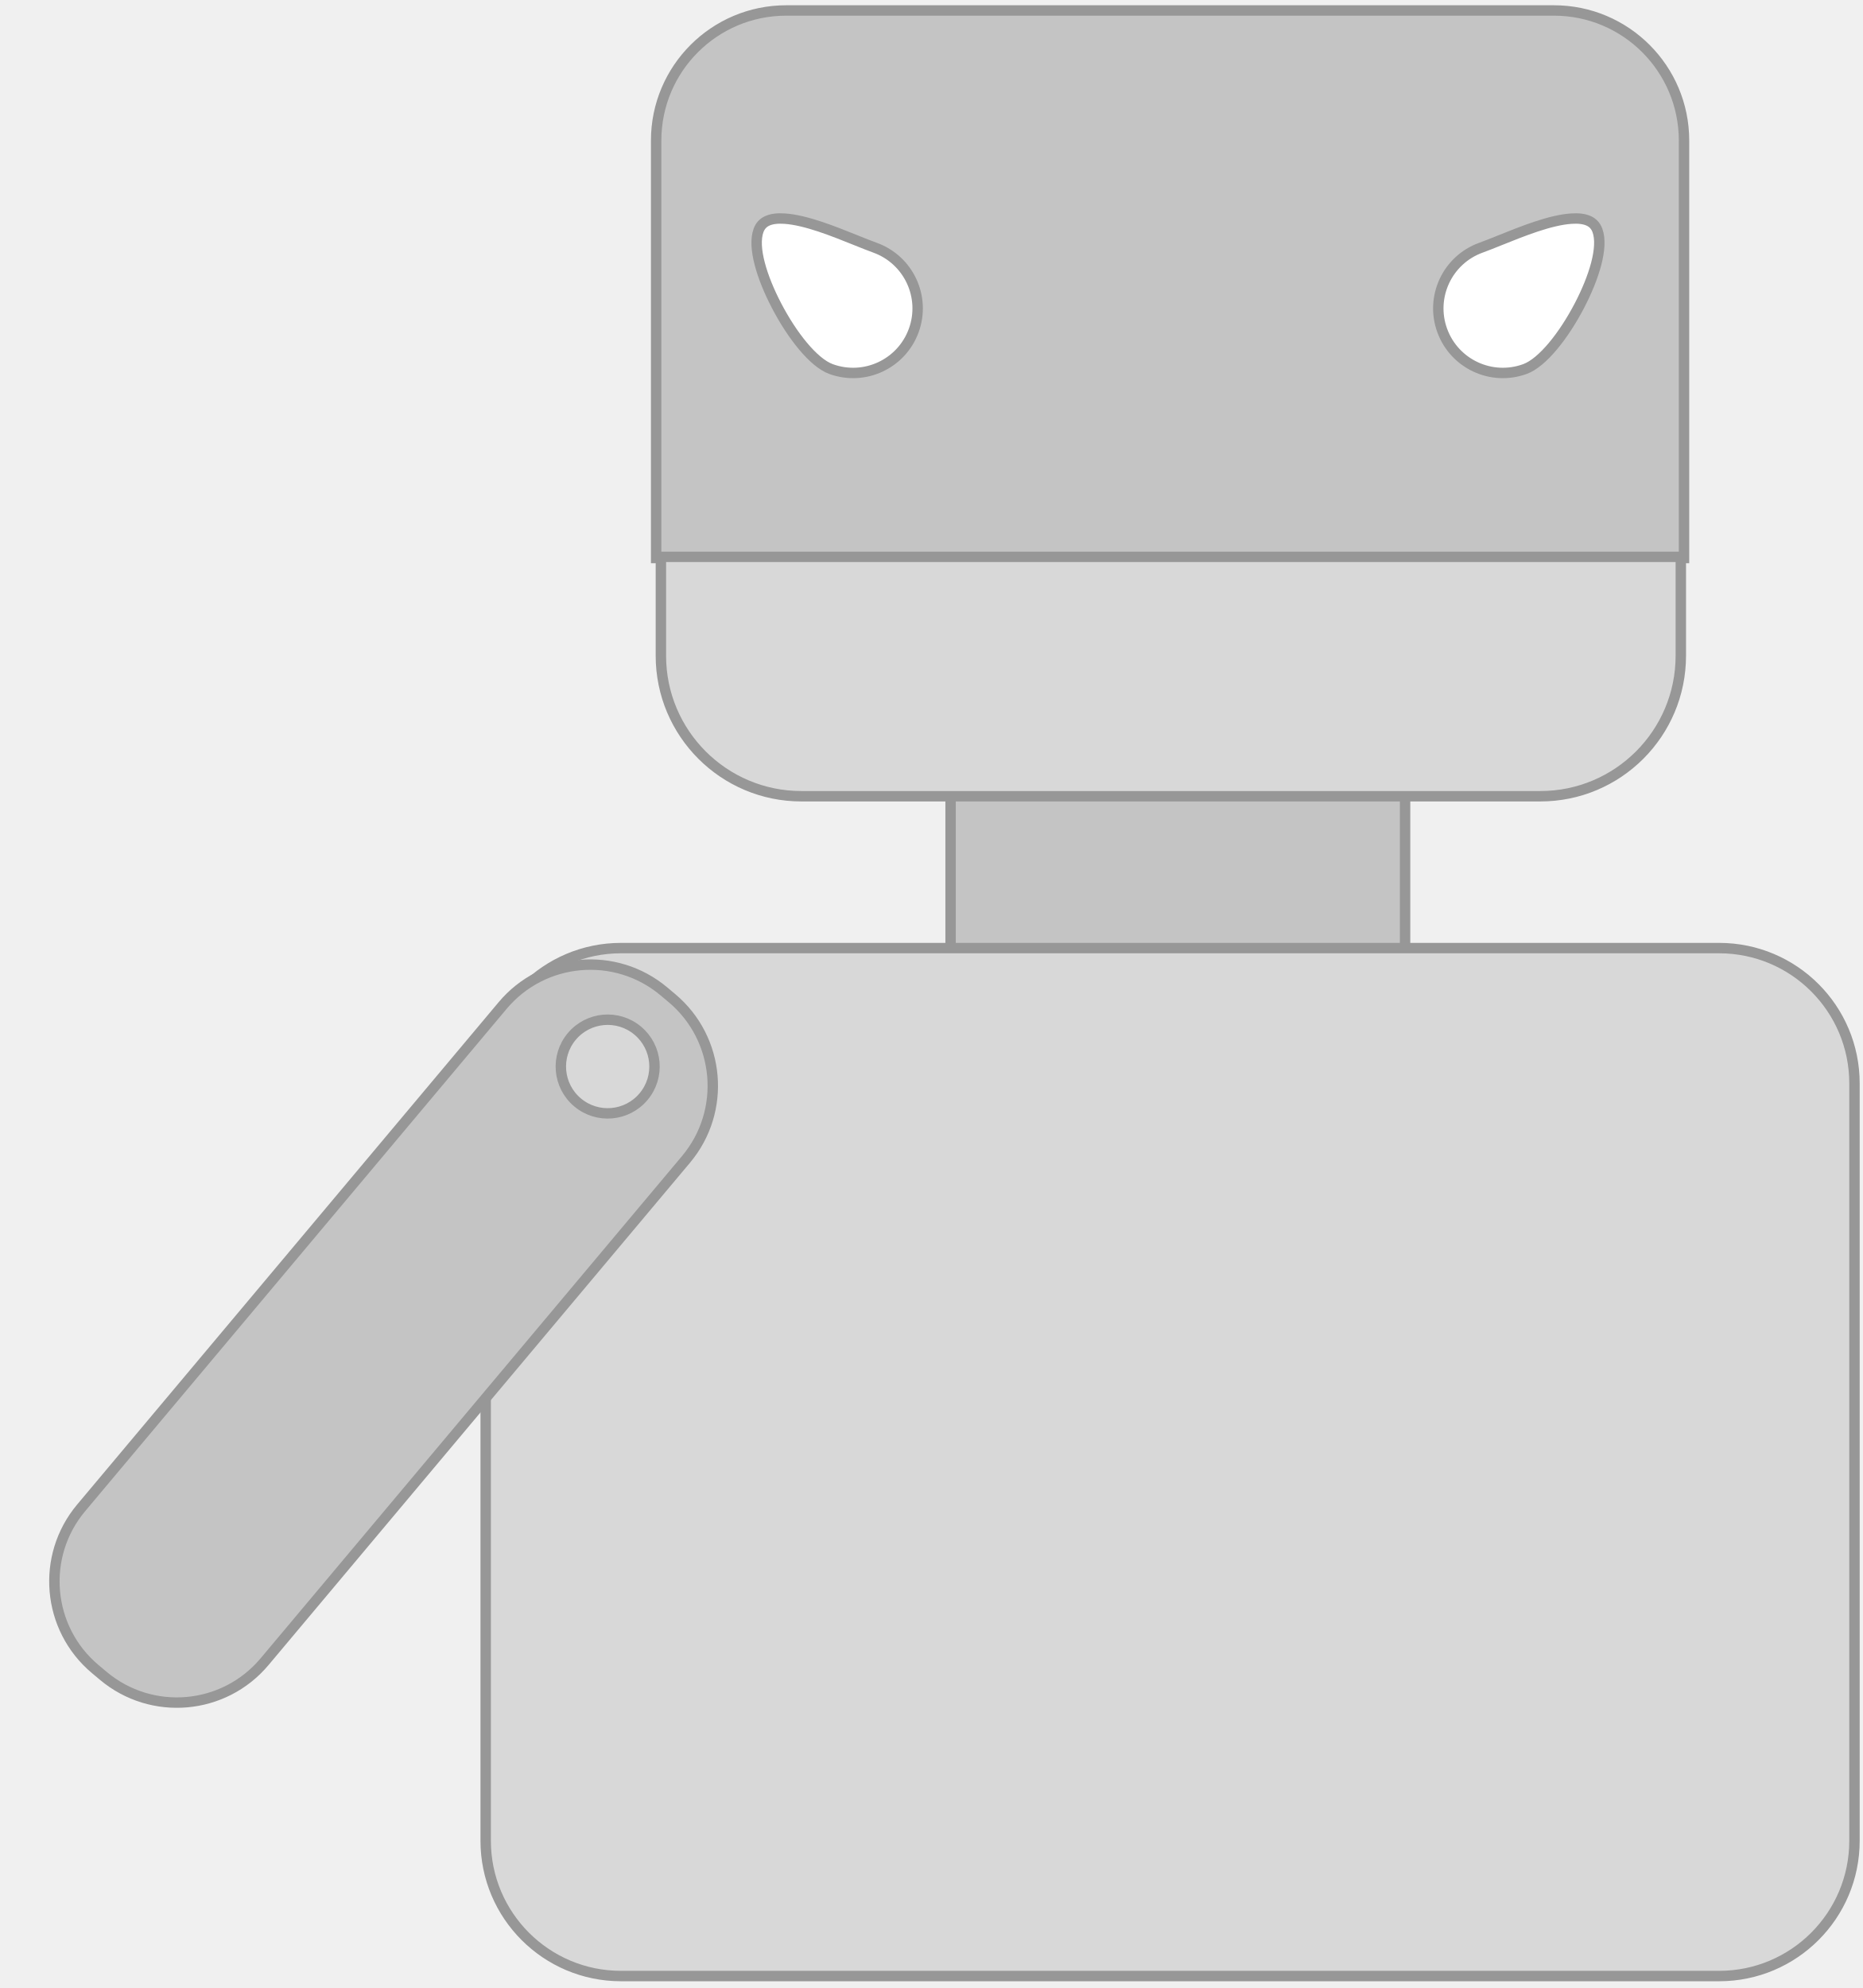
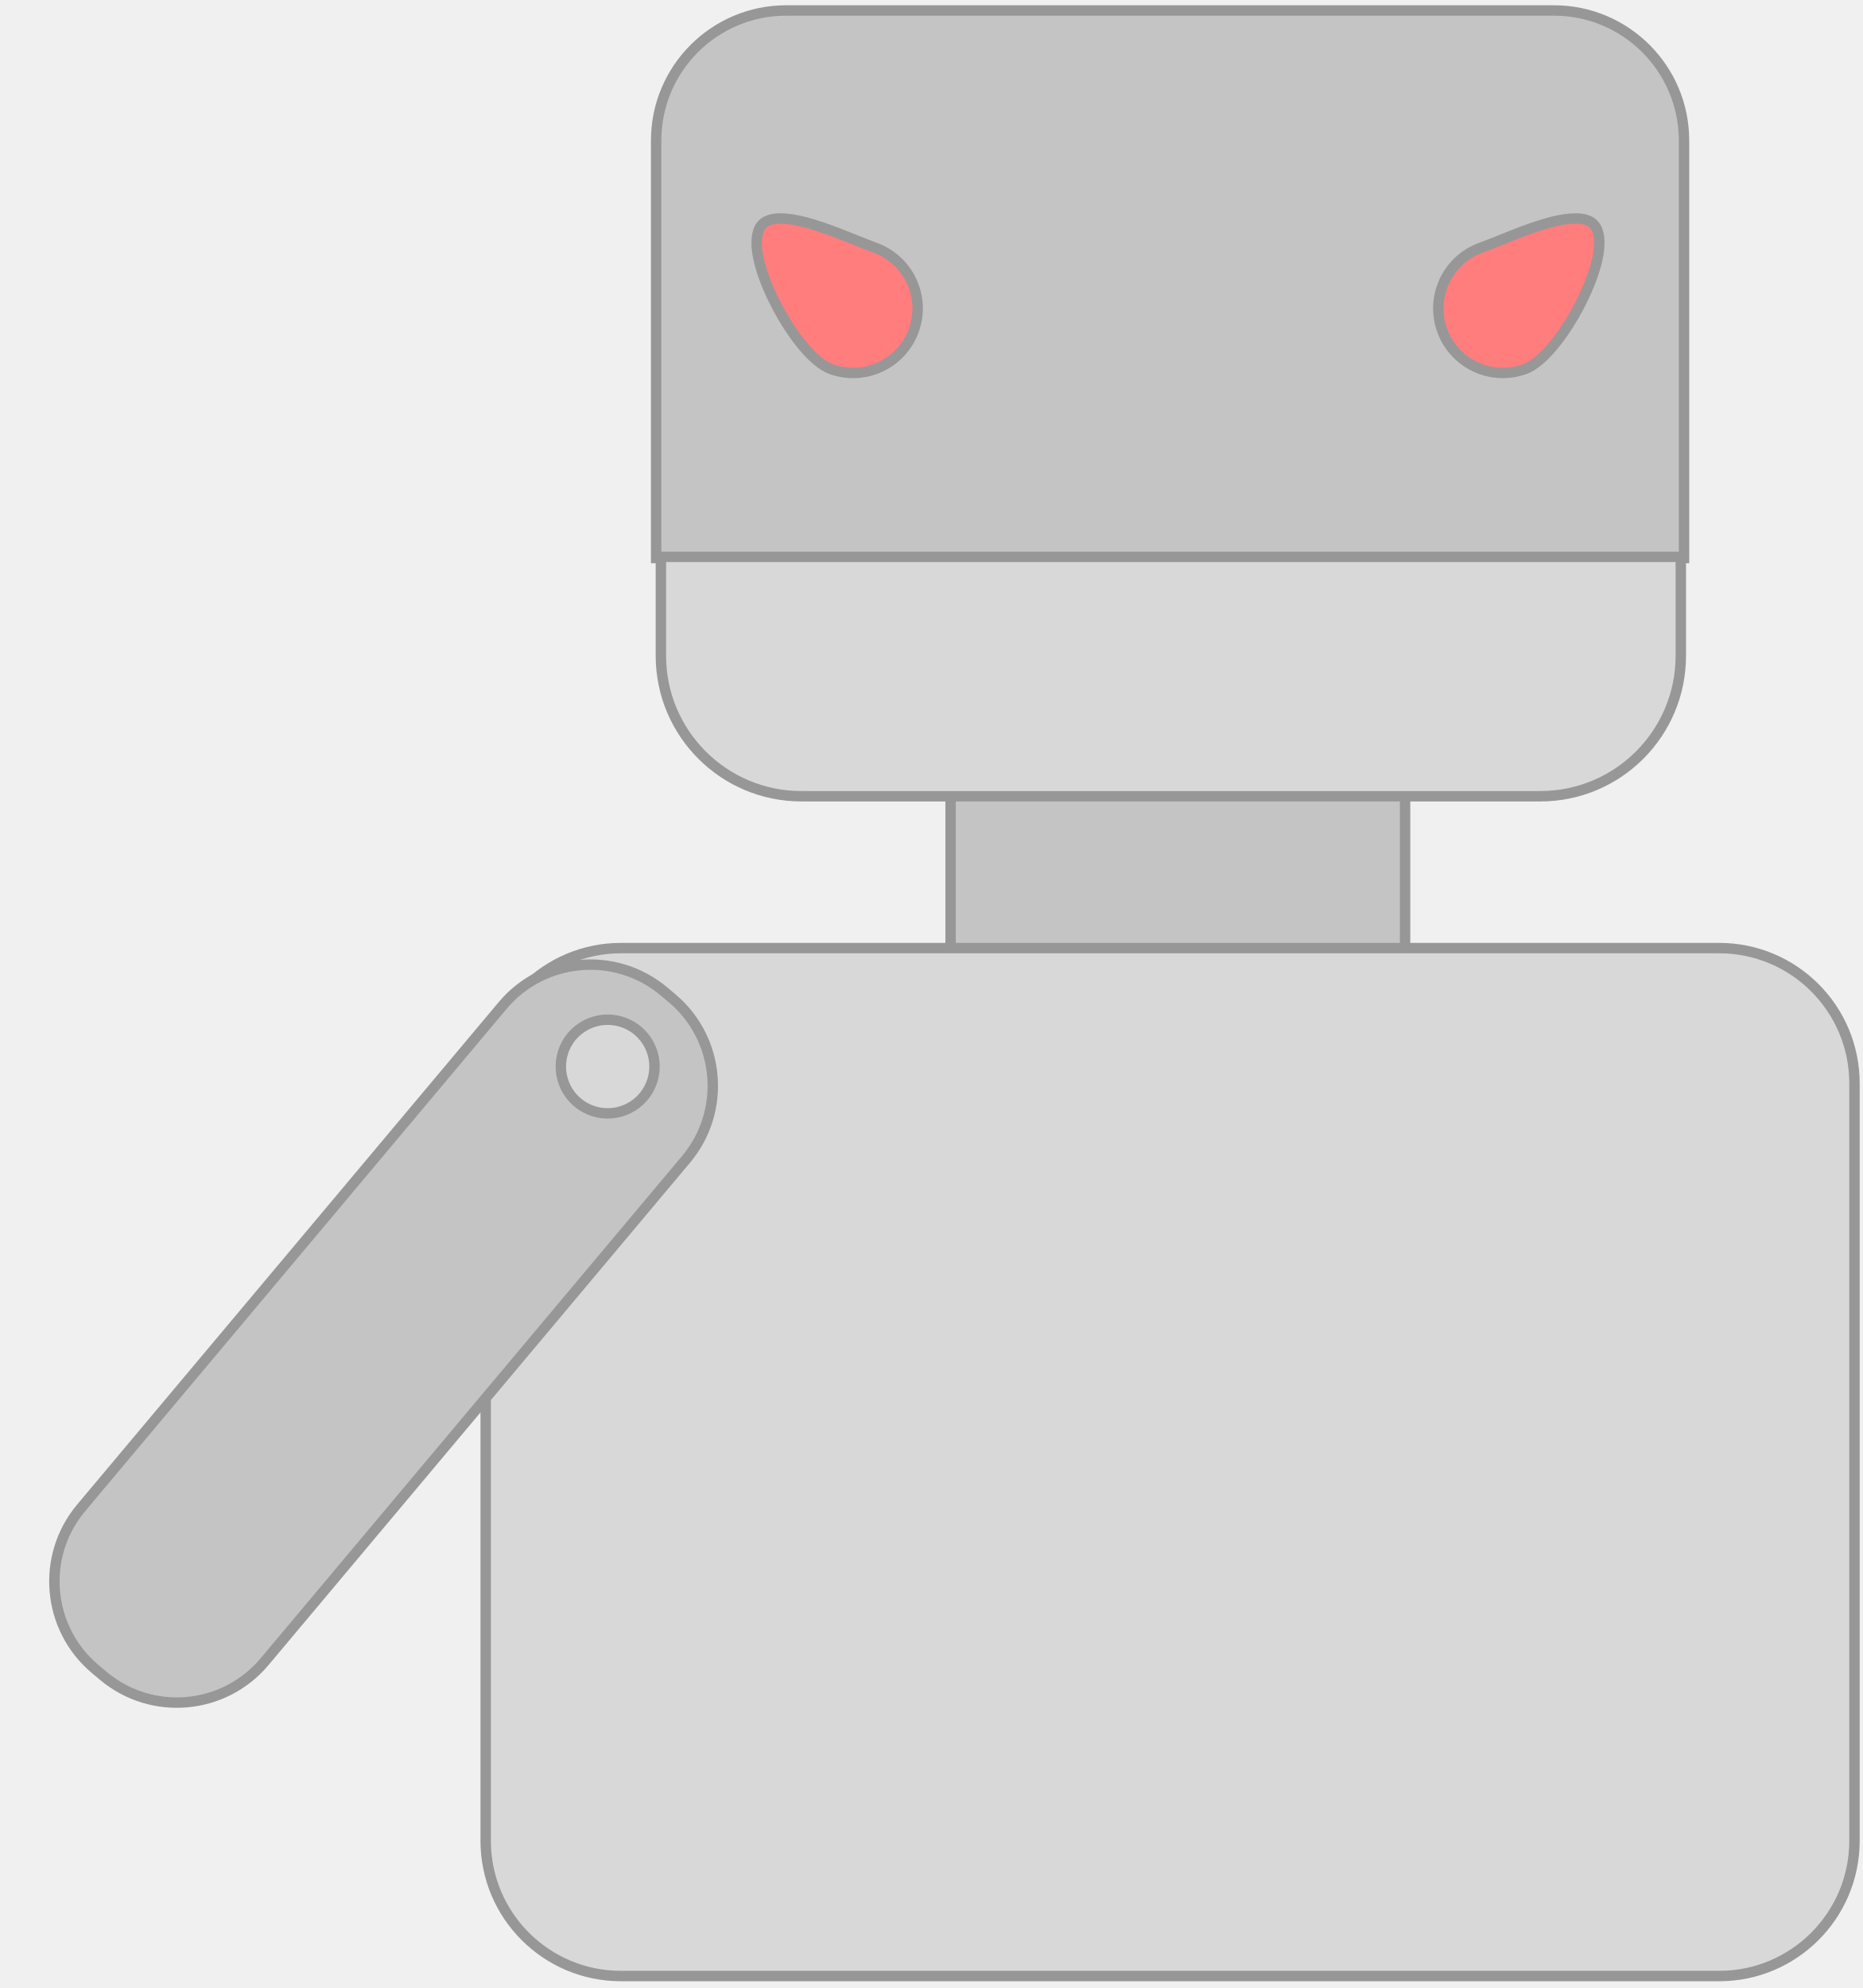
<svg xmlns="http://www.w3.org/2000/svg" width="179px" height="191px" viewBox="0 0 179 191" version="1.1">
  <g id="Page-1" stroke="none" stroke-width="1" fill="none" fill-rule="evenodd">
    <g id="Mobile" transform="translate(-344, -581)" stroke="#979797">
      <g id="assistant-angry" transform="translate(344.0253, 581.5054)">
        <rect id="Rectangle" fill="#C4C4C4" x="91.311" y="47.403" width="43.67" height="63.027" />
        <rect id="Rectangle" fill="#D8D8D8" x="46.641" y="90.584" width="131.52" height="98.762" rx="13" />
        <path d="M149.283,0.5 C152.734,0.5 155.859,1.899 158.121,4.161 C160.383,6.423 161.783,9.548 161.783,13 L161.783,13 L161.783,53.104 L63.02,53.104 L63.02,13 C63.02,9.548 64.419,6.423 66.681,4.161 C68.943,1.899 72.068,0.5 75.52,0.5 L75.52,0.5 Z" id="Rectangle-Copy-8" fill="#C4C4C4" />
-         <path d="M72.968,22.439 C74.938,21.863 77.83,21.969 80.141,22.045 C80.868,22.069 81.539,22.09 82.11,22.09 C83.823,22.09 85.373,22.784 86.495,23.906 C87.617,25.029 88.311,26.579 88.311,28.291 C88.311,30.003 87.617,31.553 86.495,32.675 C85.373,33.797 83.823,34.491 82.11,34.491 C80.298,34.491 77.457,32.71 75.101,30.552 C72.87,28.508 71.009,26.085 71.009,24.363 C71.009,23.903 71.167,23.535 71.447,23.244 C71.804,22.875 72.337,22.623 72.968,22.439 Z" id="Oval-Copy-2" fill="#FFFFFF" transform="translate(79.66014, 28.23907) rotate(20) translate(-79.66014, -28.23907) " />
-         <path d="M139.968,22.439 C141.938,21.863 144.83,21.969 147.141,22.045 C147.868,22.069 148.539,22.09 149.11,22.09 C150.823,22.09 152.373,22.784 153.495,23.906 C154.617,25.029 155.311,26.579 155.311,28.291 C155.311,30.003 154.617,31.553 153.495,32.675 C152.373,33.797 150.823,34.491 149.11,34.491 C147.298,34.491 144.457,32.71 142.101,30.552 C139.87,28.508 138.009,26.085 138.009,24.363 C138.009,23.903 138.167,23.535 138.447,23.244 C138.804,22.875 139.337,22.623 139.968,22.439 Z" id="Oval-Copy-3" fill="#FFFFFF" transform="translate(146.6601, 28.23907) scale(-1, 1) rotate(20) translate(-146.6601, -28.23907) " />
+         <path d="M72.968,22.439 C74.938,21.863 77.83,21.969 80.141,22.045 C80.868,22.069 81.539,22.09 82.11,22.09 C83.823,22.09 85.373,22.784 86.495,23.906 C87.617,25.029 88.311,26.579 88.311,28.291 C88.311,30.003 87.617,31.553 86.495,32.675 C85.373,33.797 83.823,34.491 82.11,34.491 C80.298,34.491 77.457,32.71 75.101,30.552 C72.87,28.508 71.009,26.085 71.009,24.363 C71.009,23.903 71.167,23.535 71.447,23.244 C71.804,22.875 72.337,22.623 72.968,22.439 Z" id="Oval-Copy-2" fill="#FF7D7D" transform="translate(79.66014, 28.23907) rotate(20) translate(-79.66014, -28.23907) " />
+         <path d="M139.968,22.439 C141.938,21.863 144.83,21.969 147.141,22.045 C147.868,22.069 148.539,22.09 149.11,22.09 C150.823,22.09 152.373,22.784 153.495,23.906 C154.617,25.029 155.311,26.579 155.311,28.291 C155.311,30.003 154.617,31.553 153.495,32.675 C152.373,33.797 150.823,34.491 149.11,34.491 C147.298,34.491 144.457,32.71 142.101,30.552 C139.87,28.508 138.009,26.085 138.009,24.363 C138.009,23.903 138.167,23.535 138.447,23.244 C138.804,22.875 139.337,22.623 139.968,22.439 Z" id="Oval-Copy-3" fill="#FF7D7D" transform="translate(146.6601, 28.23907) scale(-1, 1) rotate(20) translate(-146.6601, -28.23907) " />
        <path d="M161.475,52.995 L161.475,62.495 C161.475,66.222 159.964,69.597 157.521,72.041 C155.078,74.484 151.703,75.995 147.975,75.995 L147.975,75.995 L76.975,75.995 C73.247,75.995 69.872,74.484 67.429,72.041 C64.986,69.597 63.475,66.222 63.475,62.495 L63.475,62.495 L63.475,52.995 L161.475,52.995 Z" id="Rectangle" fill="#D8D8D8" />
        <g id="arm-segment" transform="translate(36.8324, 127.6229) rotate(40) translate(-36.8324, -127.6229) translate(24.8324, 84.62293)">
          <rect id="Rectangle" fill="#C4C4C4" x="0.5" y="0.5" width="23" height="85" rx="11" />
          <circle id="Oval" fill="#D8D8D8" cx="12" cy="9.505" r="4.5" />
        </g>
      </g>
    </g>
  </g>
</svg>
